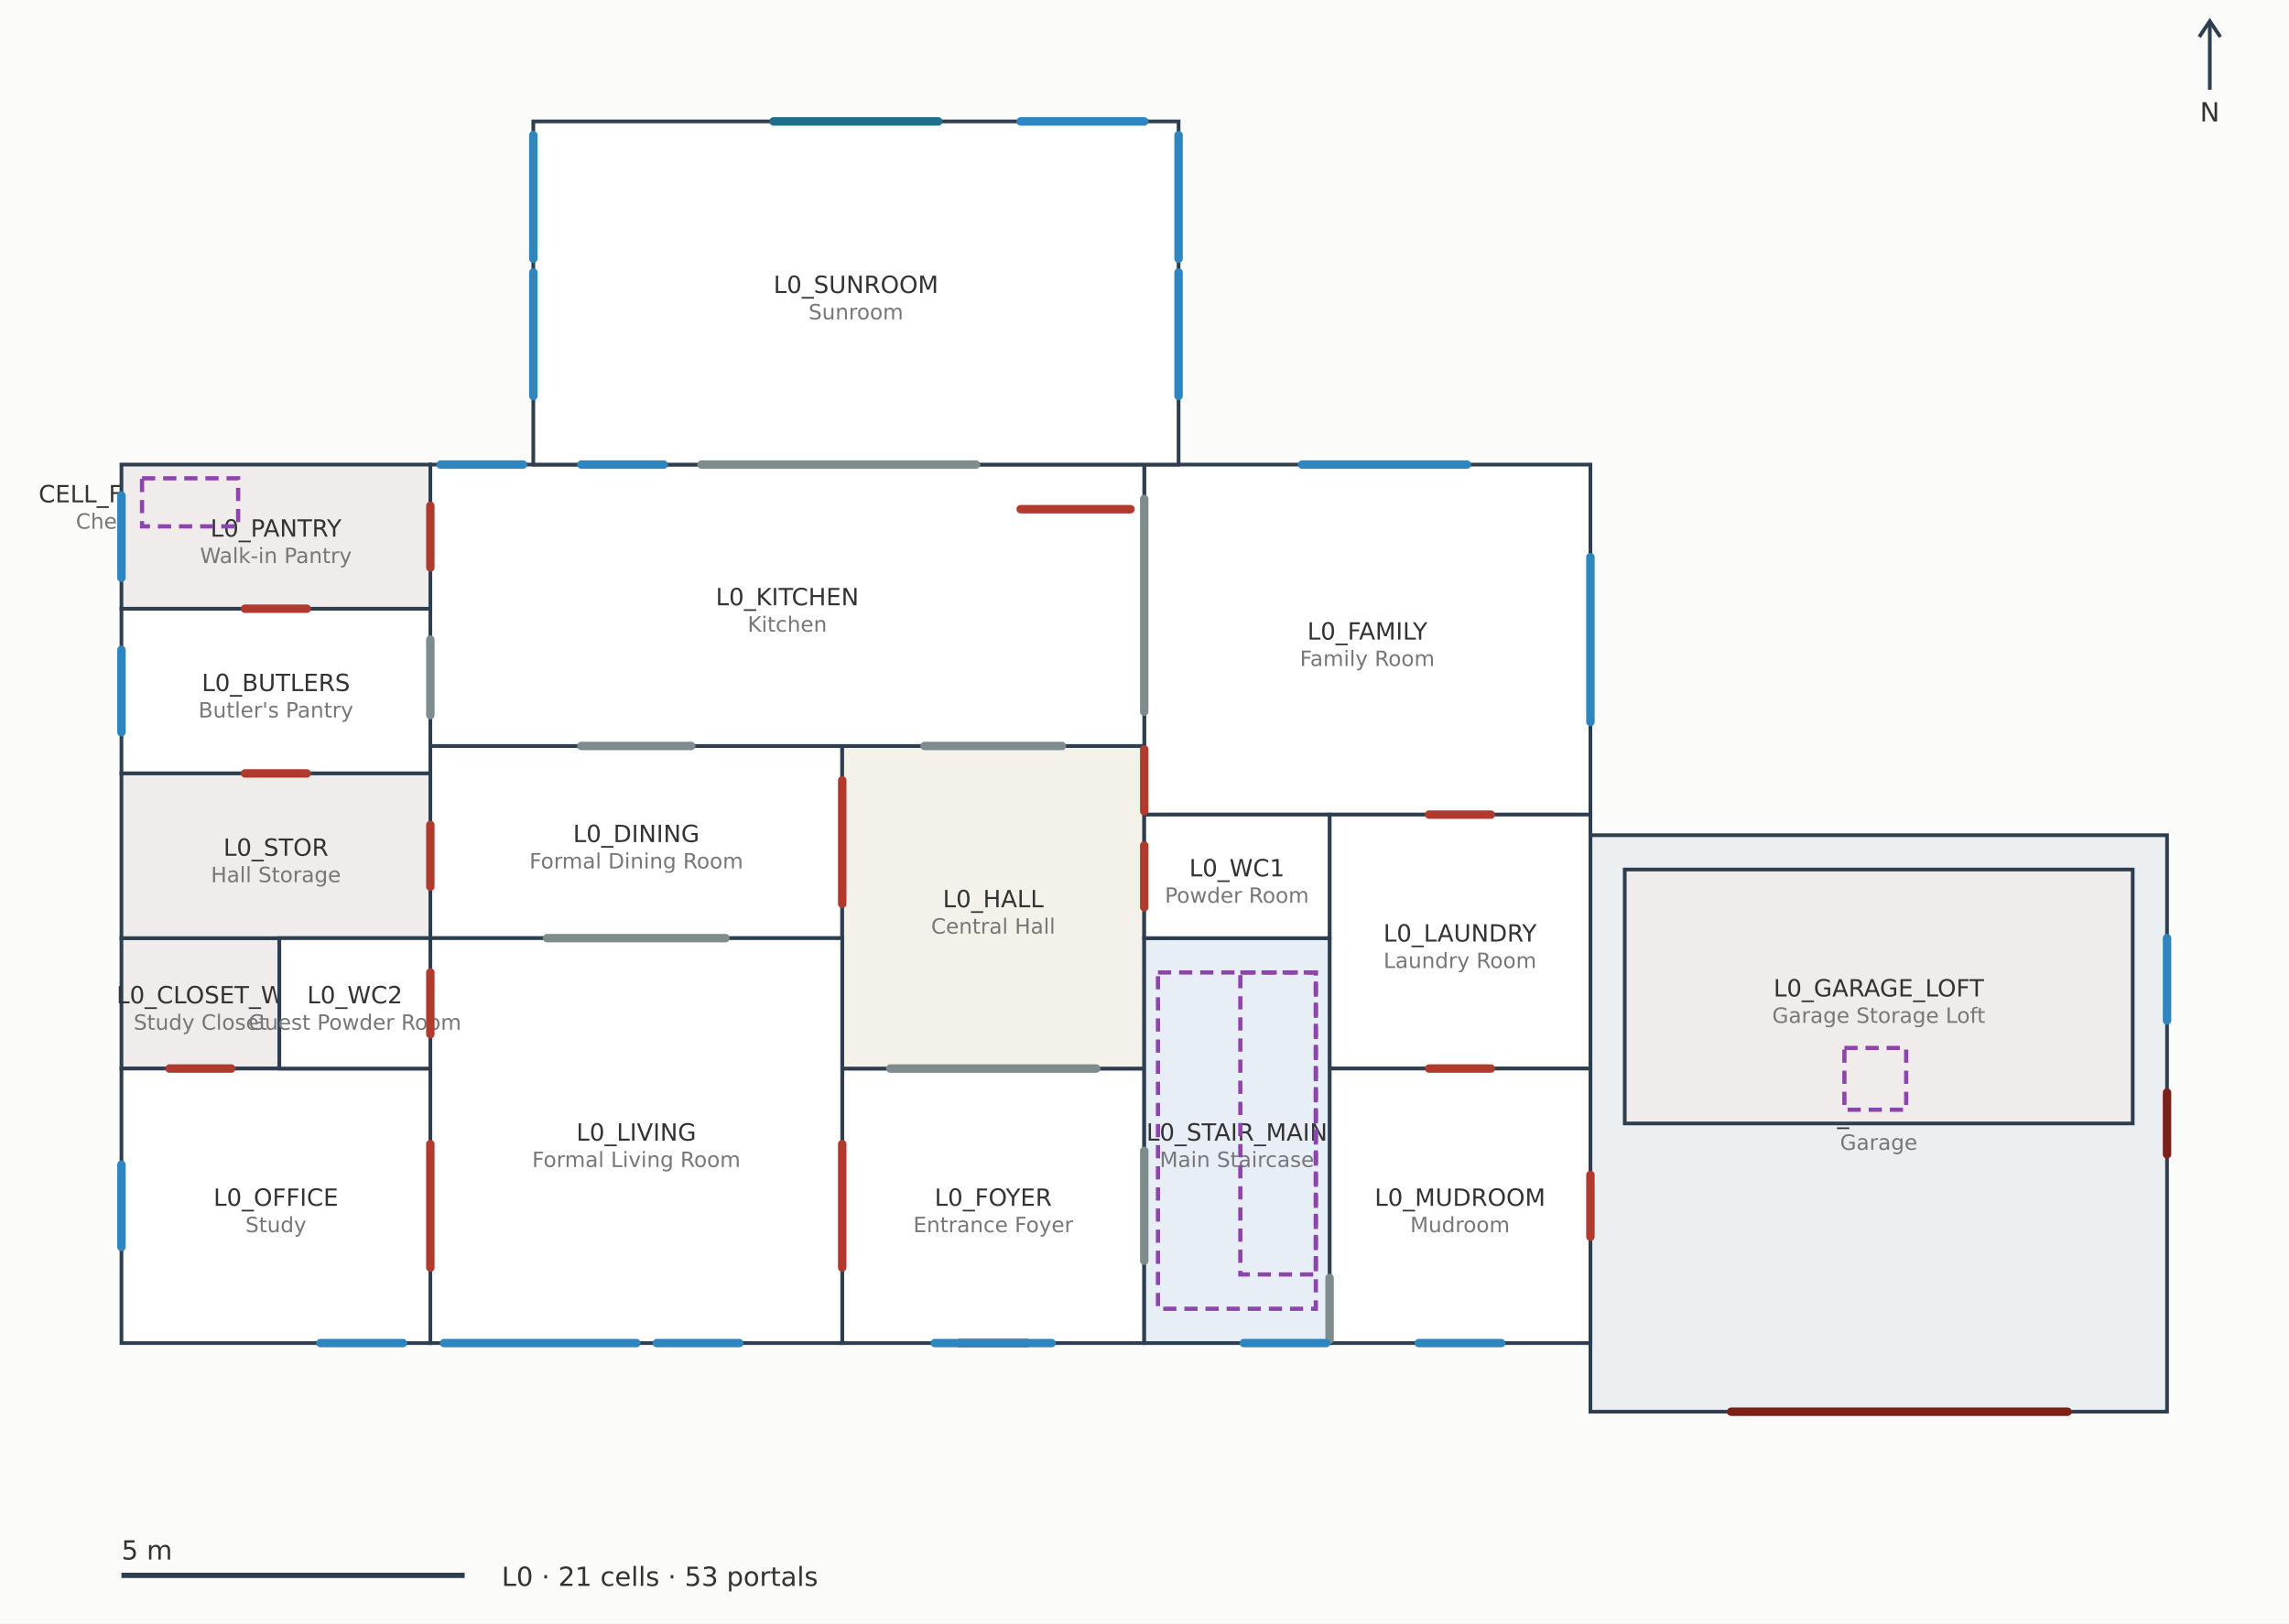
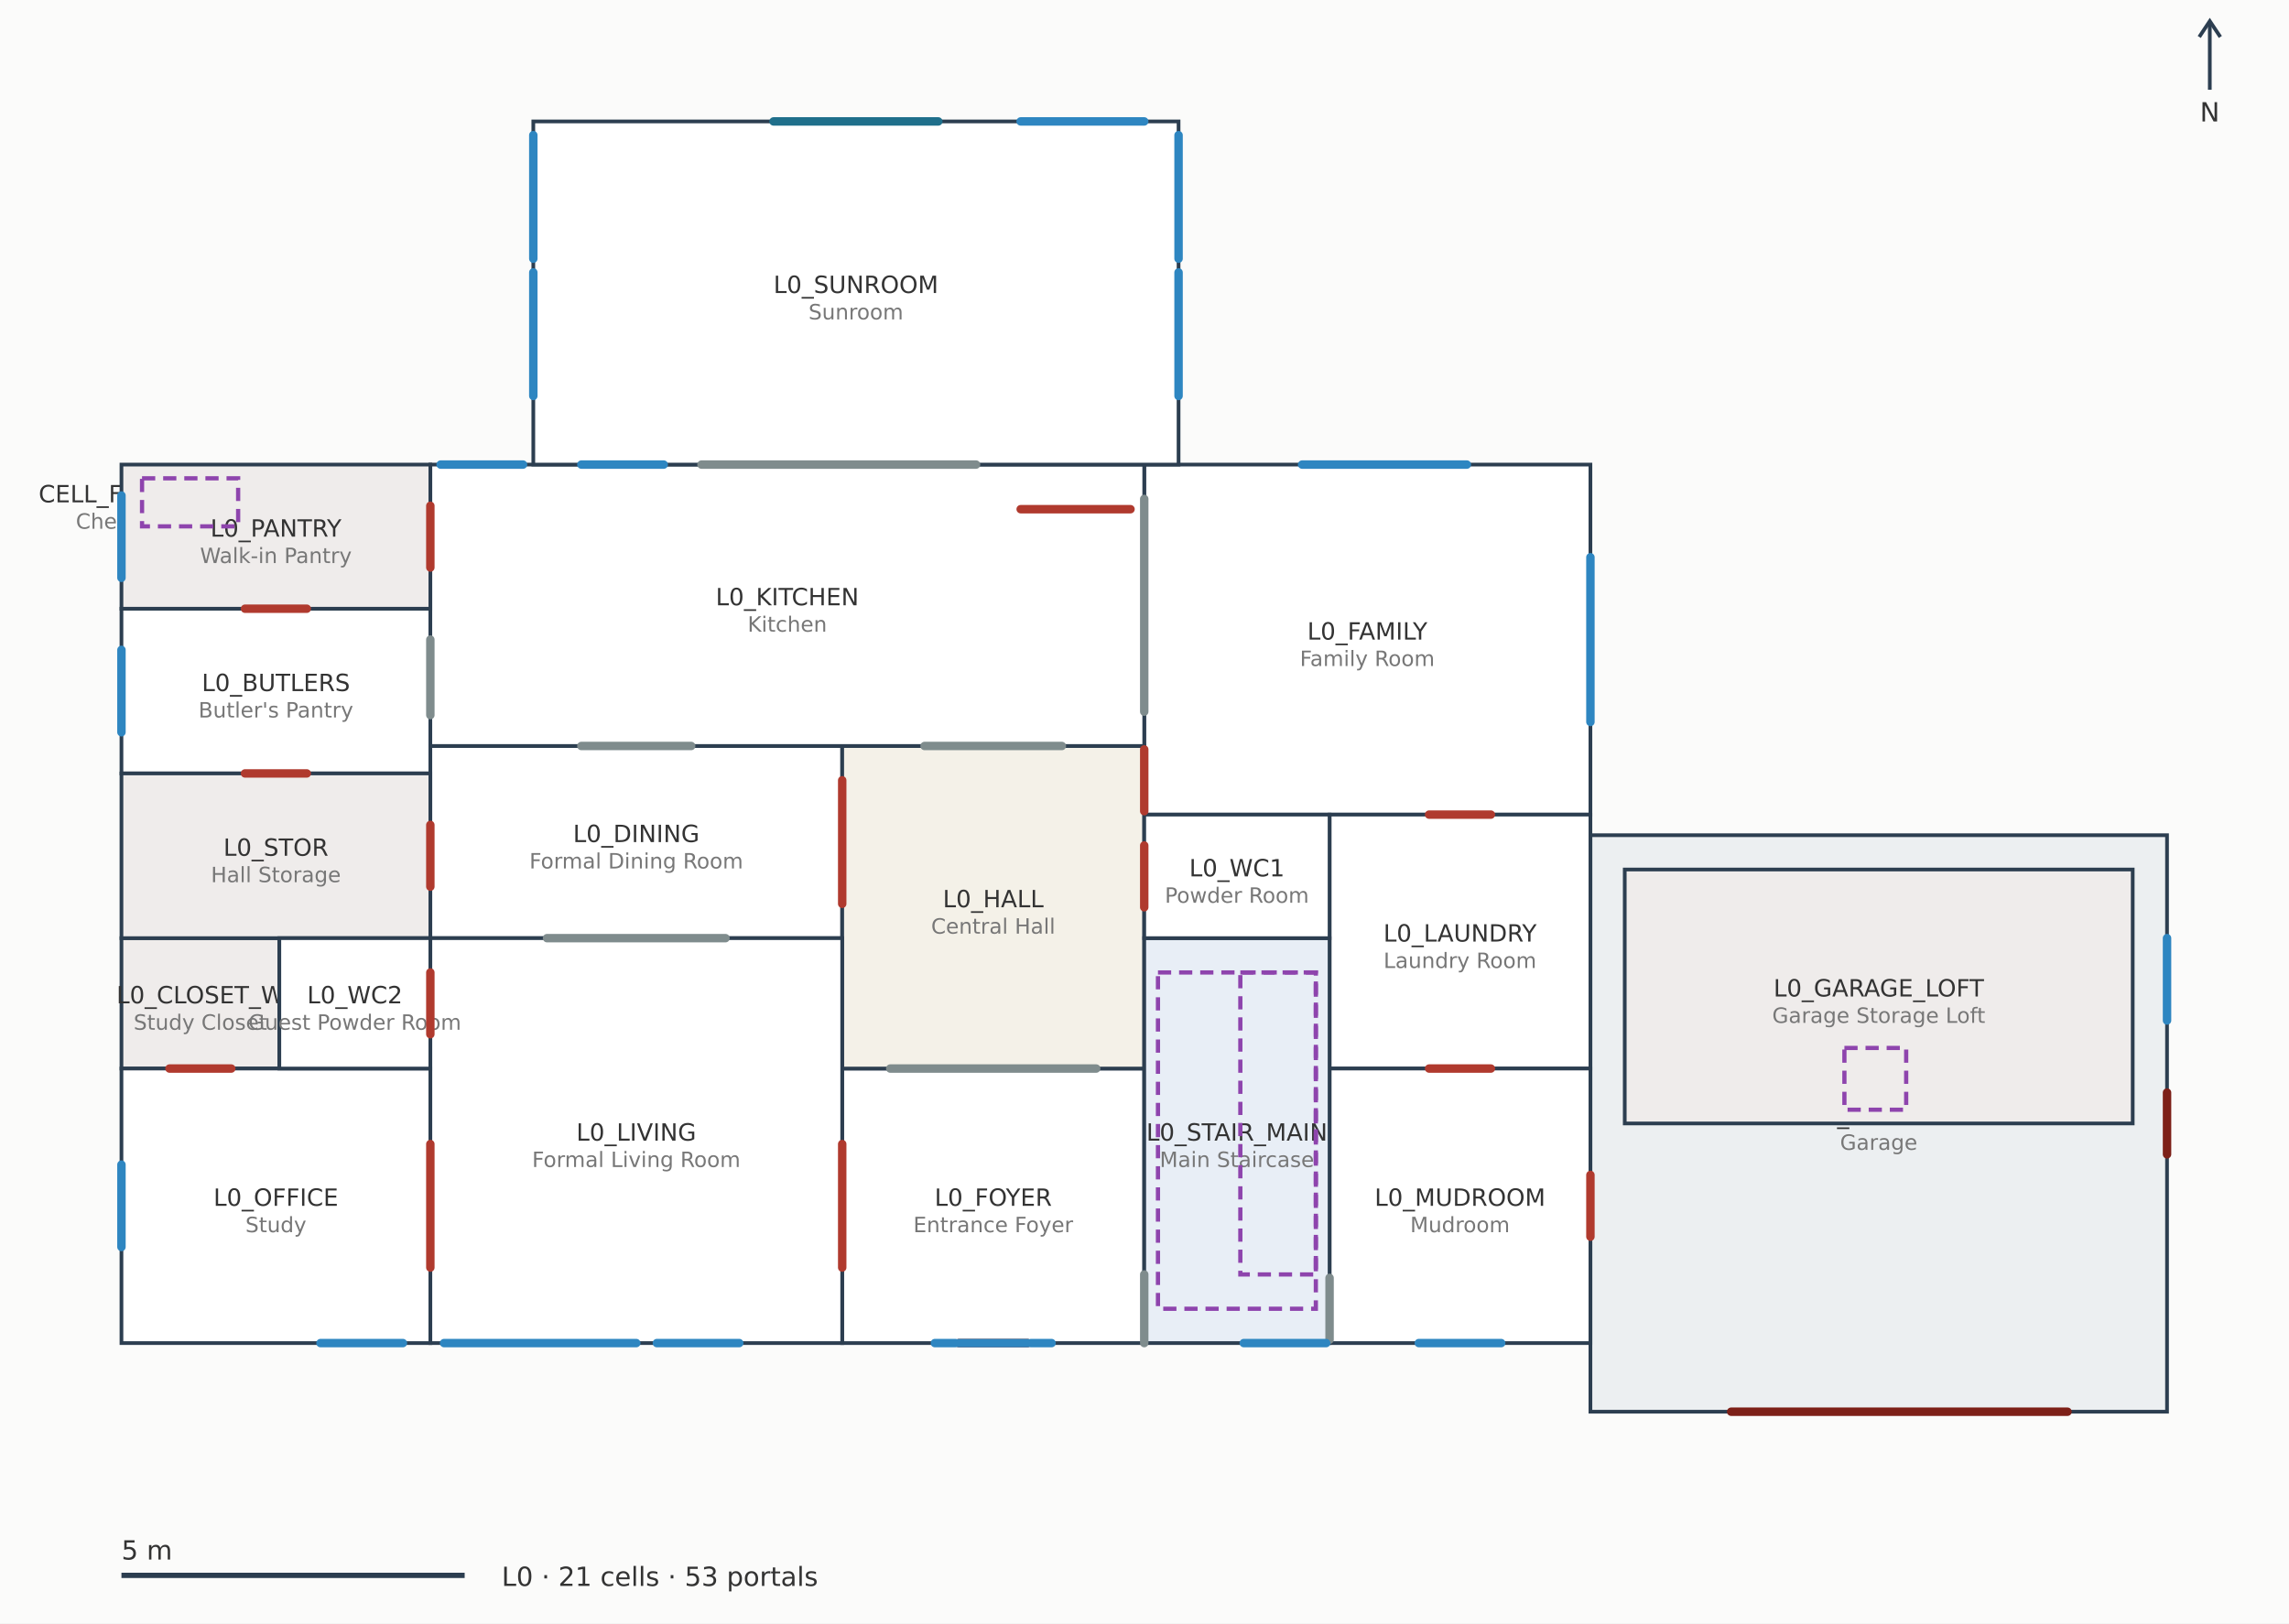
<svg xmlns="http://www.w3.org/2000/svg" width="867" height="615" viewBox="0 0 867 615" font-family="DejaVu Sans, sans-serif">
  <style>.id{font-size:9px;fill:#333}.name{font-size:8px;fill:#777}.key{font-size:10px;fill:#333}</style>
  <rect width="867" height="615" fill="#fbfbfa" />
  <rect x="53.8" y="181.2" width="36.4" height="18.2" fill="#efeceb" stroke="#2c3e50" stroke-width="1.4" />
  <text class="id" x="72.0" y="190.3" text-anchor="middle">CELL_FREEZER_INTERIOR</text>
  <text class="name" x="72.0" y="200.3" text-anchor="middle">Chest Freezer Interior</text>
  <rect x="386.6" y="179.9" width="41.6" height="13.0" fill="#efeceb" stroke="#2c3e50" stroke-width="1.4" />
  <text class="id" x="407.4" y="186.4" text-anchor="middle">CELL_FRIDGE_INTERIOR</text>
  <text class="name" x="407.4" y="196.4" text-anchor="middle">Refrigerator Interior</text>
  <rect x="46.0" y="230.6" width="117.0" height="62.4" fill="#ffffff" stroke="#2c3e50" stroke-width="1.4" />
  <text class="id" x="104.5" y="261.8" text-anchor="middle">L0_BUTLERS</text>
  <text class="name" x="104.5" y="271.8" text-anchor="middle">Butler's Pantry</text>
  <rect x="46.0" y="355.4" width="59.8" height="49.4" fill="#efeceb" stroke="#2c3e50" stroke-width="1.4" />
  <text class="id" x="75.9" y="380.1" text-anchor="middle">L0_CLOSET_W</text>
  <text class="name" x="75.9" y="390.1" text-anchor="middle">Study Closet</text>
  <rect x="163.0" y="282.6" width="156.0" height="72.8" fill="#ffffff" stroke="#2c3e50" stroke-width="1.4" />
  <text class="id" x="241.0" y="319.0" text-anchor="middle">L0_DINING</text>
  <text class="name" x="241.0" y="329.0" text-anchor="middle">Formal Dining Room</text>
  <rect x="433.4" y="176.0" width="169.0" height="132.6" fill="#ffffff" stroke="#2c3e50" stroke-width="1.4" />
  <text class="id" x="517.9" y="242.3" text-anchor="middle">L0_FAMILY</text>
  <text class="name" x="517.9" y="252.3" text-anchor="middle">Family Room</text>
  <rect x="319.0" y="404.8" width="114.4" height="104.0" fill="#ffffff" stroke="#2c3e50" stroke-width="1.4" />
  <text class="id" x="376.2" y="456.8" text-anchor="middle">L0_FOYER</text>
  <text class="name" x="376.2" y="466.8" text-anchor="middle">Entrance Foyer</text>
  <rect x="602.4" y="316.4" width="218.4" height="218.4" fill="#eceff1" stroke="#2c3e50" stroke-width="1.4" />
  <text class="id" x="711.6" y="425.6" text-anchor="middle">L0_GARAGE</text>
  <text class="name" x="711.6" y="435.6" text-anchor="middle">Garage</text>
  <rect x="615.4" y="329.4" width="192.4" height="96.2" fill="#efeceb" stroke="#2c3e50" stroke-width="1.4" />
  <text class="id" x="711.6" y="377.5" text-anchor="middle">L0_GARAGE_LOFT</text>
  <text class="name" x="711.6" y="387.5" text-anchor="middle">Garage Storage Loft</text>
  <rect x="319.0" y="282.6" width="114.4" height="122.2" fill="#f4f1e8" stroke="#2c3e50" stroke-width="1.4" />
  <text class="id" x="376.2" y="343.7" text-anchor="middle">L0_HALL</text>
  <text class="name" x="376.2" y="353.7" text-anchor="middle">Central Hall</text>
  <rect x="163.0" y="176.0" width="270.4" height="106.6" fill="#ffffff" stroke="#2c3e50" stroke-width="1.4" />
  <text class="id" x="298.2" y="229.3" text-anchor="middle">L0_KITCHEN</text>
  <text class="name" x="298.2" y="239.3" text-anchor="middle">Kitchen</text>
  <rect x="503.6" y="308.6" width="98.8" height="96.2" fill="#ffffff" stroke="#2c3e50" stroke-width="1.4" />
  <text class="id" x="553.0" y="356.7" text-anchor="middle">L0_LAUNDRY</text>
  <text class="name" x="553.0" y="366.7" text-anchor="middle">Laundry Room</text>
  <rect x="163.0" y="355.4" width="156.0" height="153.4" fill="#ffffff" stroke="#2c3e50" stroke-width="1.4" />
  <text class="id" x="241.0" y="432.1" text-anchor="middle">L0_LIVING</text>
  <text class="name" x="241.0" y="442.1" text-anchor="middle">Formal Living Room</text>
  <rect x="503.6" y="404.8" width="98.8" height="104.0" fill="#ffffff" stroke="#2c3e50" stroke-width="1.4" />
  <text class="id" x="553.0" y="456.8" text-anchor="middle">L0_MUDROOM</text>
  <text class="name" x="553.0" y="466.8" text-anchor="middle">Mudroom</text>
  <rect x="46.0" y="404.8" width="117.0" height="104.0" fill="#ffffff" stroke="#2c3e50" stroke-width="1.4" />
  <text class="id" x="104.5" y="456.8" text-anchor="middle">L0_OFFICE</text>
  <text class="name" x="104.5" y="466.8" text-anchor="middle">Study</text>
  <rect x="46.0" y="176.0" width="117.0" height="54.6" fill="#efeceb" stroke="#2c3e50" stroke-width="1.4" />
  <text class="id" x="104.5" y="203.3" text-anchor="middle">L0_PANTRY</text>
  <text class="name" x="104.5" y="213.3" text-anchor="middle">Walk-in Pantry</text>
  <rect x="433.4" y="355.4" width="70.2" height="153.4" fill="#e8eef6" stroke="#2c3e50" stroke-width="1.4" />
  <text class="id" x="468.5" y="432.1" text-anchor="middle">L0_STAIR_MAIN</text>
  <text class="name" x="468.5" y="442.1" text-anchor="middle">Main Staircase</text>
  <rect x="46.0" y="293.0" width="117.0" height="62.4" fill="#efeceb" stroke="#2c3e50" stroke-width="1.4" />
  <text class="id" x="104.5" y="324.2" text-anchor="middle">L0_STOR</text>
  <text class="name" x="104.5" y="334.2" text-anchor="middle">Hall Storage</text>
  <rect x="202.0" y="46.0" width="244.4" height="130.0" fill="#ffffff" stroke="#2c3e50" stroke-width="1.4" />
  <text class="id" x="324.2" y="111.0" text-anchor="middle">L0_SUNROOM</text>
  <text class="name" x="324.2" y="121.0" text-anchor="middle">Sunroom</text>
  <rect x="433.4" y="308.6" width="70.2" height="46.8" fill="#ffffff" stroke="#2c3e50" stroke-width="1.4" />
  <text class="id" x="468.5" y="332.0" text-anchor="middle">L0_WC1</text>
  <text class="name" x="468.5" y="342.0" text-anchor="middle">Powder Room</text>
  <rect x="105.8" y="355.4" width="57.2" height="49.4" fill="#ffffff" stroke="#2c3e50" stroke-width="1.4" />
  <text class="id" x="134.4" y="380.1" text-anchor="middle">L0_WC2</text>
  <text class="name" x="134.4" y="390.1" text-anchor="middle">Guest Powder Room</text>
  <line x1="337.2" y1="404.8" x2="415.2" y2="404.8" stroke="#7f8c8d" stroke-width="3.2" stroke-linecap="round" />
-   <line x1="433.4" y1="436.0" x2="433.4" y2="477.6" stroke="#7f8c8d" stroke-width="3.2" stroke-linecap="round" />
+   <line x1="433.4" y1="482.8" x2="433.4" y2="508.8" stroke="#7f8c8d" stroke-width="3.2" stroke-linecap="round" />
  <line x1="503.6" y1="484.1" x2="503.6" y2="507.5" stroke="#7f8c8d" stroke-width="3.2" stroke-linecap="round" />
  <line x1="350.2" y1="282.6" x2="402.2" y2="282.6" stroke="#7f8c8d" stroke-width="3.2" stroke-linecap="round" />
  <line x1="207.2" y1="355.4" x2="274.8" y2="355.4" stroke="#7f8c8d" stroke-width="3.2" stroke-linecap="round" />
  <line x1="220.2" y1="282.6" x2="261.8" y2="282.6" stroke="#7f8c8d" stroke-width="3.2" stroke-linecap="round" />
  <line x1="163.0" y1="242.3" x2="163.0" y2="270.9" stroke="#7f8c8d" stroke-width="3.2" stroke-linecap="round" />
  <line x1="433.4" y1="189.0" x2="433.4" y2="269.6" stroke="#7f8c8d" stroke-width="3.2" stroke-linecap="round" />
  <line x1="265.7" y1="176.0" x2="369.7" y2="176.0" stroke="#7f8c8d" stroke-width="3.2" stroke-linecap="round" />
  <rect x="438.6" y="368.4" width="59.8" height="127.4" fill="none" stroke="#8e44ad" stroke-width="1.6" stroke-dasharray="5 3" />
  <line x1="433.4" y1="320.3" x2="433.4" y2="343.7" stroke="#b03a2e" stroke-width="3.2" stroke-linecap="round" />
  <line x1="433.4" y1="283.9" x2="433.4" y2="307.3" stroke="#b03a2e" stroke-width="3.2" stroke-linecap="round" />
  <line x1="541.3" y1="404.8" x2="564.7" y2="404.8" stroke="#b03a2e" stroke-width="3.2" stroke-linecap="round" />
  <line x1="541.3" y1="308.6" x2="564.7" y2="308.6" stroke="#b03a2e" stroke-width="3.2" stroke-linecap="round" />
  <line x1="163.0" y1="368.4" x2="163.0" y2="391.8" stroke="#b03a2e" stroke-width="3.2" stroke-linecap="round" />
  <line x1="64.2" y1="404.8" x2="87.6" y2="404.8" stroke="#b03a2e" stroke-width="3.2" stroke-linecap="round" />
  <line x1="163.0" y1="312.5" x2="163.0" y2="335.9" stroke="#b03a2e" stroke-width="3.2" stroke-linecap="round" />
  <line x1="163.0" y1="191.6" x2="163.0" y2="215.0" stroke="#b03a2e" stroke-width="3.2" stroke-linecap="round" />
  <line x1="92.8" y1="230.6" x2="116.2" y2="230.6" stroke="#b03a2e" stroke-width="3.2" stroke-linecap="round" />
  <line x1="92.8" y1="293.0" x2="116.2" y2="293.0" stroke="#b03a2e" stroke-width="3.2" stroke-linecap="round" />
  <line x1="319.0" y1="433.4" x2="319.0" y2="480.2" stroke="#b03a2e" stroke-width="3.2" stroke-linecap="round" />
  <line x1="319.0" y1="295.6" x2="319.0" y2="342.4" stroke="#b03a2e" stroke-width="3.2" stroke-linecap="round" />
  <line x1="163.0" y1="433.4" x2="163.0" y2="480.2" stroke="#b03a2e" stroke-width="3.2" stroke-linecap="round" />
  <line x1="363.2" y1="508.8" x2="389.2" y2="508.8" stroke="#7d2018" stroke-width="3.2" stroke-linecap="round" />
  <line x1="293.0" y1="46.0" x2="355.4" y2="46.0" stroke="#1f6f8b" stroke-width="3.2" stroke-linecap="round" />
  <line x1="602.4" y1="445.1" x2="602.4" y2="468.5" stroke="#b03a2e" stroke-width="3.2" stroke-linecap="round" />
  <line x1="820.8" y1="413.9" x2="820.8" y2="437.3" stroke="#7d2018" stroke-width="3.2" stroke-linecap="round" />
  <rect x="469.8" y="368.4" width="28.6" height="114.4" fill="none" stroke="#8e44ad" stroke-width="1.6" stroke-dasharray="5 3" />
  <line x1="386.6" y1="192.9" x2="428.2" y2="192.9" stroke="#b03a2e" stroke-width="3.2" stroke-linecap="round" />
  <rect x="53.8" y="181.2" width="36.4" height="18.2" fill="none" stroke="#8e44ad" stroke-width="1.6" stroke-dasharray="5 3" />
  <line x1="655.7" y1="534.8" x2="783.1" y2="534.8" stroke="#7d2018" stroke-width="3.2" stroke-linecap="round" />
  <rect x="698.6" y="397.0" width="23.4" height="23.4" fill="none" stroke="#8e44ad" stroke-width="1.6" stroke-dasharray="5 3" />
  <line x1="354.1" y1="508.8" x2="361.9" y2="508.8" stroke="#2e86c1" stroke-width="3.2" stroke-linecap="round" />
  <line x1="390.5" y1="508.8" x2="398.3" y2="508.8" stroke="#2e86c1" stroke-width="3.2" stroke-linecap="round" />
  <line x1="363.2" y1="508.8" x2="389.2" y2="508.8" stroke="#2e86c1" stroke-width="3.2" stroke-linecap="round" />
  <line x1="471.1" y1="508.8" x2="502.3" y2="508.8" stroke="#2e86c1" stroke-width="3.2" stroke-linecap="round" />
  <line x1="537.4" y1="508.8" x2="568.6" y2="508.8" stroke="#2e86c1" stroke-width="3.2" stroke-linecap="round" />
  <line x1="493.2" y1="176.0" x2="555.6" y2="176.0" stroke="#2e86c1" stroke-width="3.2" stroke-linecap="round" />
  <line x1="602.4" y1="211.1" x2="602.4" y2="273.5" stroke="#2e86c1" stroke-width="3.2" stroke-linecap="round" />
  <line x1="168.2" y1="508.8" x2="241.0" y2="508.8" stroke="#2e86c1" stroke-width="3.2" stroke-linecap="round" />
  <line x1="248.8" y1="508.8" x2="280.0" y2="508.8" stroke="#2e86c1" stroke-width="3.2" stroke-linecap="round" />
  <line x1="121.4" y1="508.8" x2="152.6" y2="508.8" stroke="#2e86c1" stroke-width="3.2" stroke-linecap="round" />
  <line x1="46.0" y1="441.2" x2="46.0" y2="472.4" stroke="#2e86c1" stroke-width="3.2" stroke-linecap="round" />
  <line x1="46.0" y1="246.2" x2="46.0" y2="277.4" stroke="#2e86c1" stroke-width="3.2" stroke-linecap="round" />
  <line x1="46.0" y1="187.7" x2="46.0" y2="218.9" stroke="#2e86c1" stroke-width="3.2" stroke-linecap="round" />
  <line x1="166.9" y1="176.0" x2="198.1" y2="176.0" stroke="#2e86c1" stroke-width="3.2" stroke-linecap="round" />
  <line x1="220.2" y1="176.0" x2="251.4" y2="176.0" stroke="#2e86c1" stroke-width="3.2" stroke-linecap="round" />
  <line x1="202.0" y1="103.2" x2="202.0" y2="150.0" stroke="#2e86c1" stroke-width="3.2" stroke-linecap="round" />
  <line x1="202.0" y1="51.2" x2="202.0" y2="98.0" stroke="#2e86c1" stroke-width="3.2" stroke-linecap="round" />
  <line x1="446.4" y1="103.2" x2="446.4" y2="150.0" stroke="#2e86c1" stroke-width="3.2" stroke-linecap="round" />
  <line x1="446.4" y1="51.2" x2="446.4" y2="98.0" stroke="#2e86c1" stroke-width="3.2" stroke-linecap="round" />
  <line x1="386.6" y1="46.0" x2="433.4" y2="46.0" stroke="#2e86c1" stroke-width="3.2" stroke-linecap="round" />
  <line x1="820.8" y1="355.4" x2="820.8" y2="386.6" stroke="#2e86c1" stroke-width="3.2" stroke-linecap="round" />
  <g stroke="#2c3e50" stroke-width="1.4" fill="none">
    <line x1="837" y1="34" x2="837" y2="8" />
    <path d="M833 14 L837 8 L841 14" />
  </g>
  <text class="key" x="837" y="46" text-anchor="middle">N</text>
  <line x1="46.0" y1="596.8" x2="176.0" y2="596.8" stroke="#2c3e50" stroke-width="2" />
  <text class="key" x="46.0" y="590.8">5 m</text>
  <text class="key" x="190.0" y="600.8">L0 · 21 cells · 53 portals</text>
</svg>
